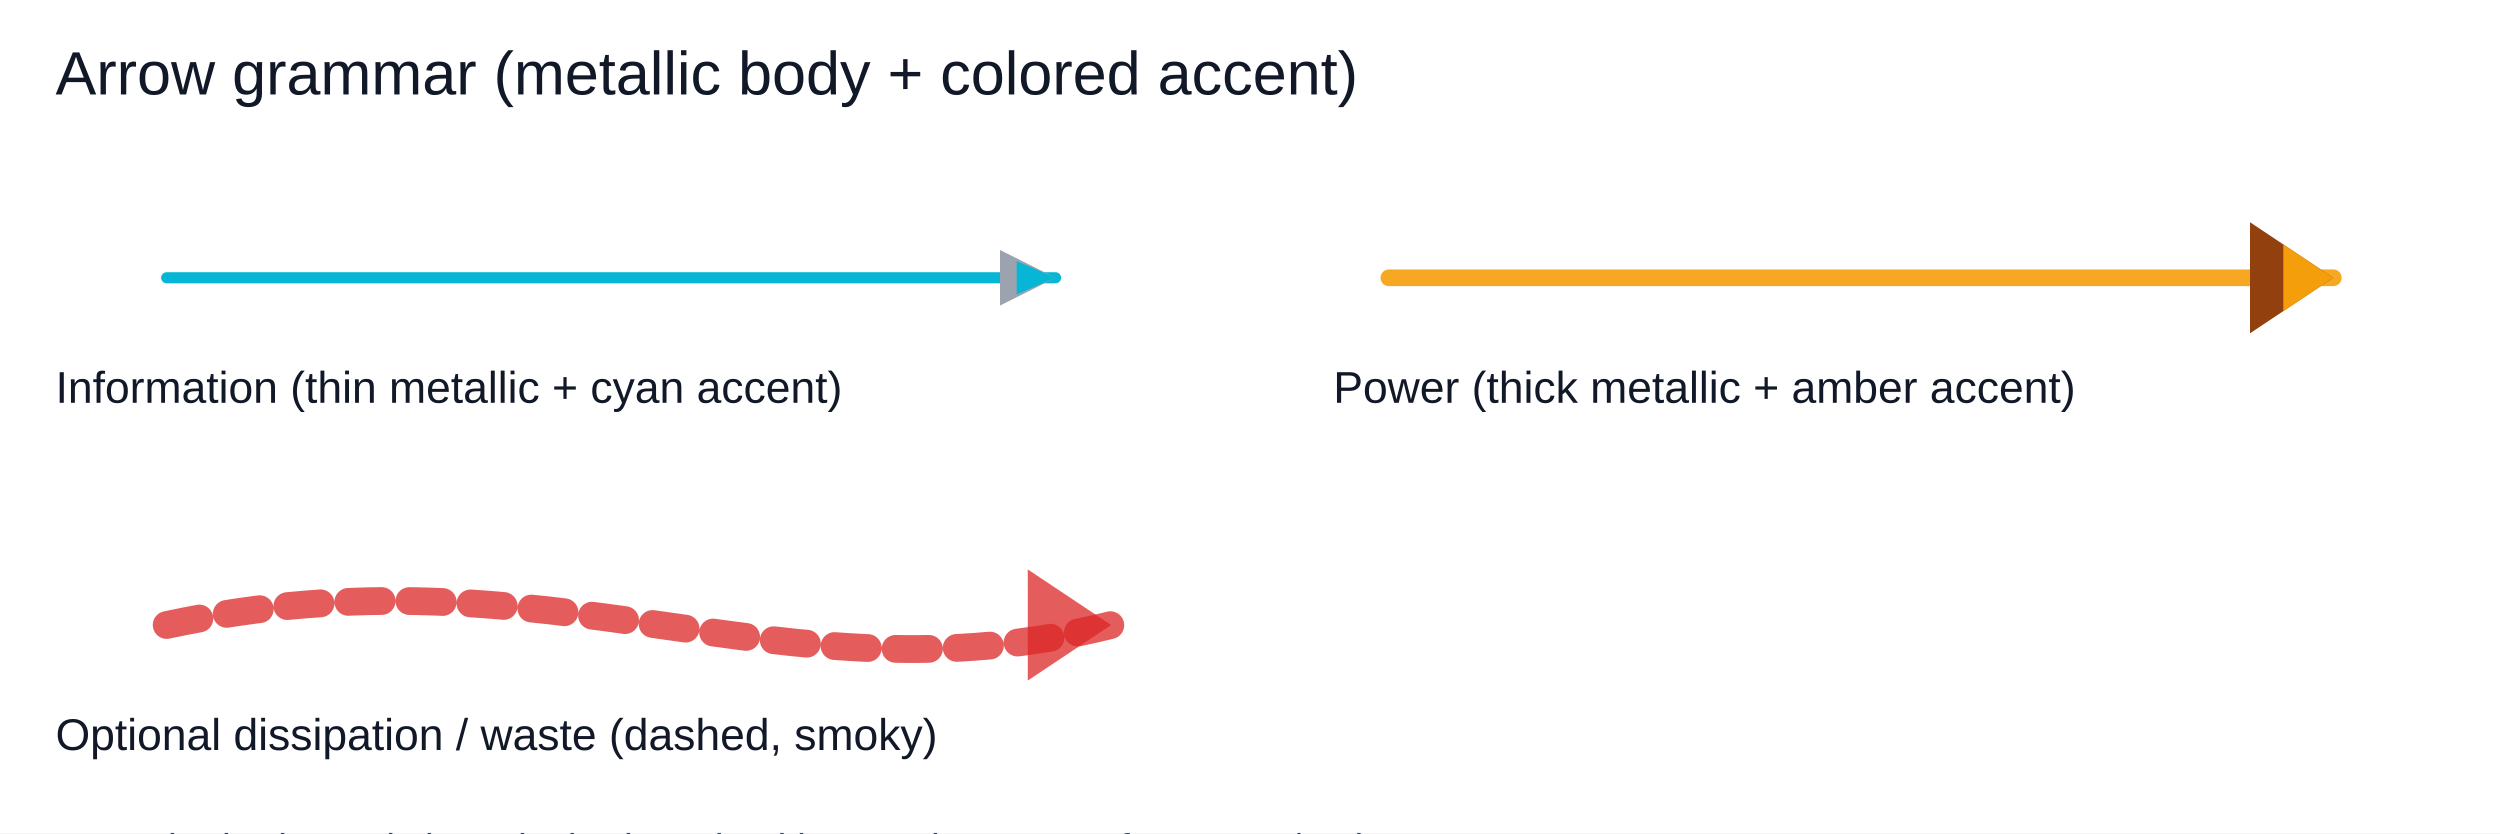
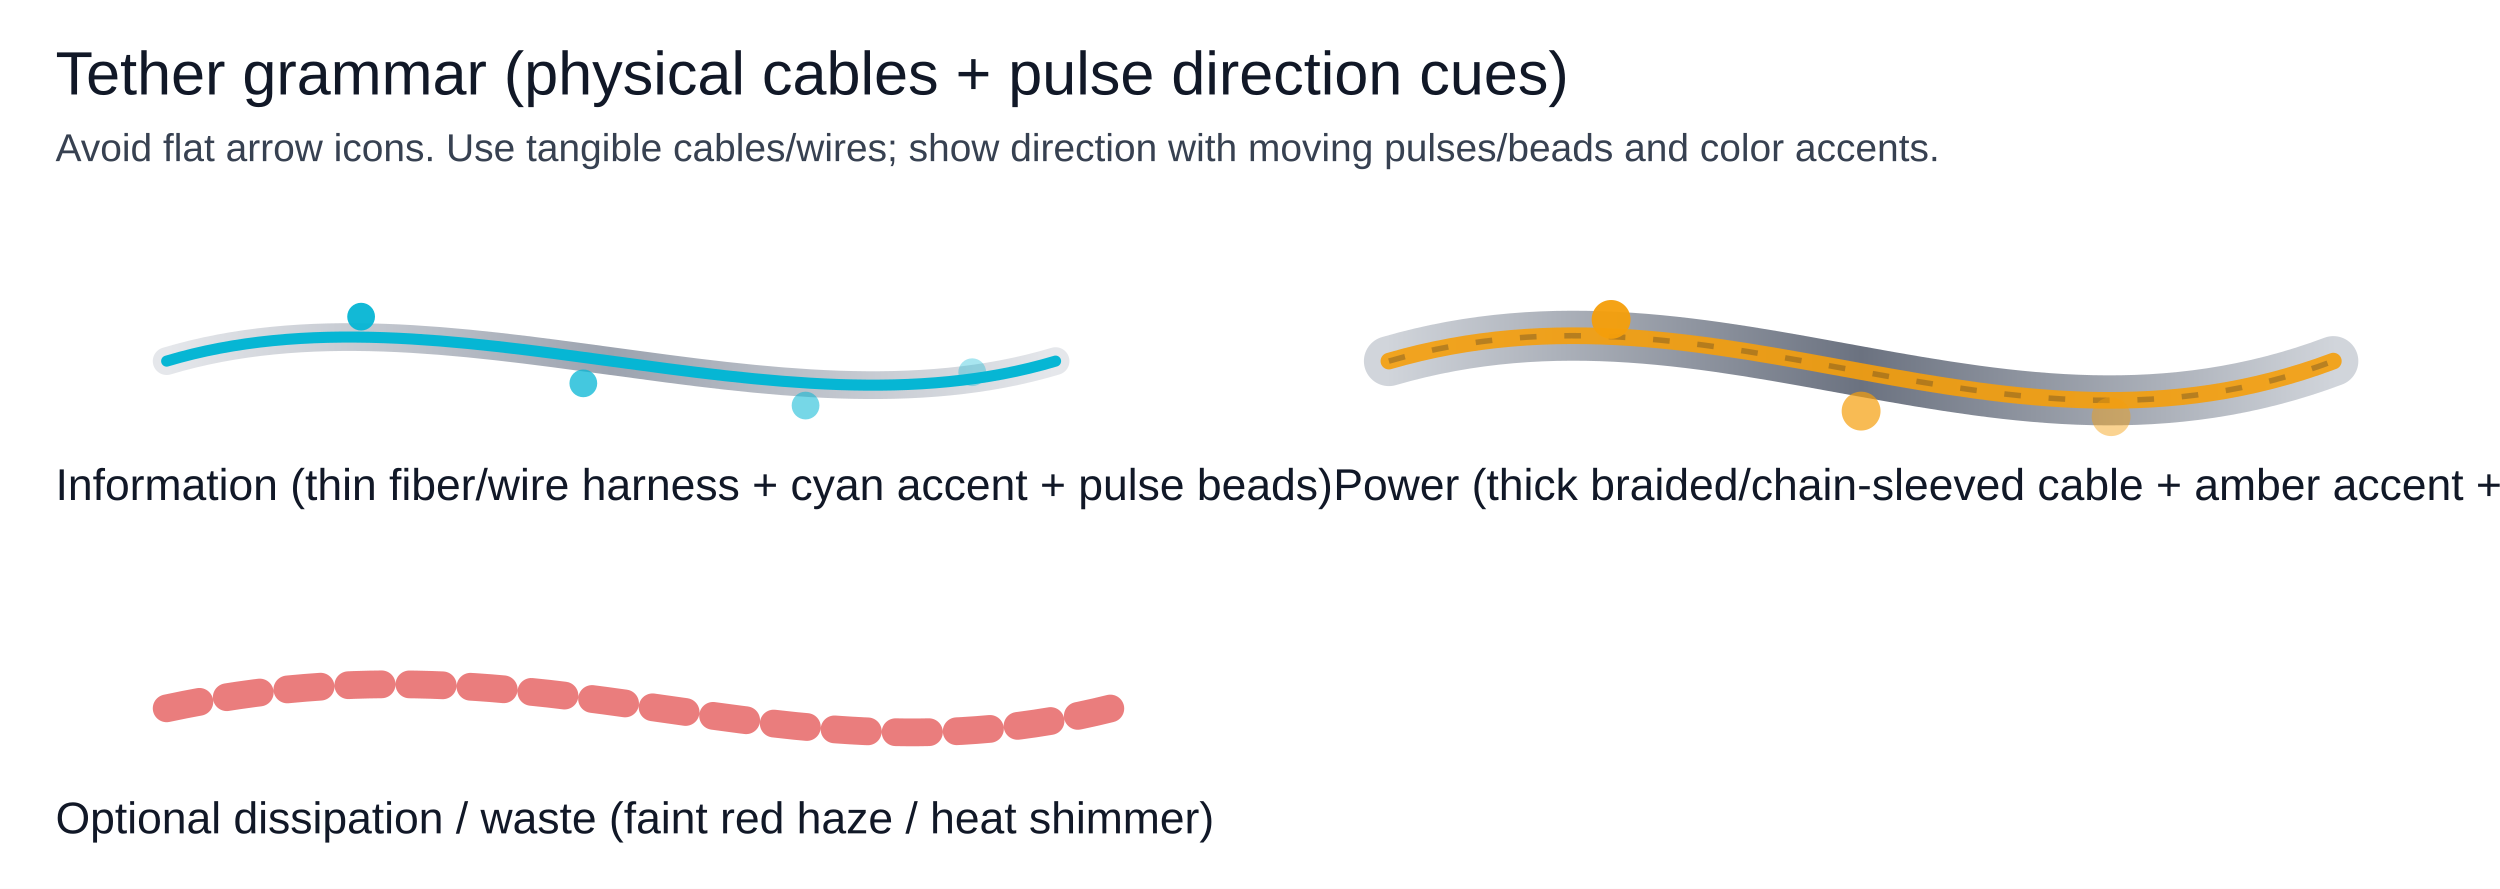
- <svg xmlns="http://www.w3.org/2000/svg" width="900" height="300" viewBox="0 0 900 300">
+ <svg xmlns="http://www.w3.org/2000/svg" width="900" height="320" viewBox="0 0 900 320">
  <defs>
-     <linearGradient id="steel" x1="0" x2="1" y1="0" y2="0">
+     <linearGradient id="sheath" x1="0" x2="1" y1="0" y2="0">
      <stop offset="0" stop-color="#e5e7eb" />
      <stop offset="0.5" stop-color="#9ca3af" />
      <stop offset="1" stop-color="#e5e7eb" />
    </linearGradient>
-     <linearGradient id="copper" x1="0" x2="1" y1="0" y2="0">
-       <stop offset="0" stop-color="#fcd34d" />
-       <stop offset="0.5" stop-color="#b45309" />
-       <stop offset="1" stop-color="#fcd34d" />
+     <linearGradient id="powerSheath" x1="0" x2="1" y1="0" y2="0">
+       <stop offset="0" stop-color="#d1d5db" />
+       <stop offset="0.5" stop-color="#6b7280" />
+       <stop offset="1" stop-color="#d1d5db" />
    </linearGradient>
  </defs>
-   <rect width="900" height="300" fill="#ffffff" />
-   <text x="20" y="34" font-family="Arial" font-size="22" fill="#111827">Arrow grammar (metallic body + colored accent)</text>
-   <g transform="translate(20,60)" font-family="Arial" font-size="16" fill="#111827">
-     <path d="M40,40 L360,40" stroke="url(#steel)" stroke-width="10" fill="none" stroke-linecap="round" />
-     <path d="M40,40 L360,40" stroke="#06b6d4" stroke-width="4" fill="none" stroke-linecap="round" />
-     <polygon points="360,40 340,30 340,50" fill="#9ca3af" />
-     <polygon points="360,40 346,34 346,46" fill="#06b6d4" />
-     <text x="0" y="85">Information (thin metallic + cyan accent)</text>
-     <path d="M480,40 L820,40" stroke="url(#copper)" stroke-width="18" fill="none" stroke-linecap="round" />
-     <path d="M480,40 L820,40" stroke="#f59e0b" stroke-width="6" fill="none" stroke-linecap="round" opacity="0.9" />
-     <polygon points="820,40 790,20 790,60" fill="#92400e" />
-     <polygon points="820,40 802,28 802,52" fill="#f59e0b" />
-     <text x="460" y="85">Power (thick metallic + amber accent)</text>
-     <path d="M40,165 C180,135 260,195 380,165" stroke="#dc2626" stroke-width="10" fill="none" stroke-dasharray="12,10" stroke-linecap="round" opacity="0.75" />
-     <polygon points="380,165 350,145 350,185" fill="#dc2626" opacity="0.75" />
-     <text x="0" y="210">Optional dissipation / waste (dashed, smoky)</text>
-     <text x="0" y="250" font-size="14" fill="#374151">
-       Keep the body “real” (metal, shadow, depth). Meaning comes from cyan/amber accents.
-     </text>
+   <rect width="900" height="320" fill="#ffffff" />
+   <text x="20" y="34" font-family="Arial" font-size="22" fill="#111827">Tether grammar (physical cables + pulse direction cues)</text>
+   <text x="20" y="58" font-family="Arial" font-size="14" fill="#374151">Avoid flat arrow icons. Use tangible cables/wires; show direction with moving pulses/beads and color accents.</text>
+   <g transform="translate(20,90)" font-family="Arial" font-size="16" fill="#111827">
+     <path d="M40,40 C140,10 260,70 360,40" stroke="url(#sheath)" stroke-width="10" fill="none" stroke-linecap="round" />
+     <path d="M40,40 C140,10 260,70 360,40" stroke="#06b6d4" stroke-width="4" fill="none" stroke-linecap="round" />
+     <circle cx="110" cy="24" r="5" fill="#06b6d4" opacity="0.95" />
+     <circle cx="190" cy="48" r="5" fill="#06b6d4" opacity="0.75" />
+     <circle cx="270" cy="56" r="5" fill="#06b6d4" opacity="0.55" />
+     <circle cx="330" cy="44" r="5" fill="#06b6d4" opacity="0.35" />
+     <text x="0" y="90">Information (thin fiber/wire harness + cyan accent + pulse beads)</text>
+     <path d="M480,40 C600,5 700,85 820,40" stroke="url(#powerSheath)" stroke-width="18" fill="none" stroke-linecap="round" />
+     <path d="M480,40 C600,5 700,85 820,40" stroke="#f59e0b" stroke-width="6" fill="none" stroke-linecap="round" opacity="0.9" />
+     <path d="M480,40 C600,5 700,85 820,40" stroke="#111827" stroke-width="2" fill="none" stroke-dasharray="6,10" opacity="0.25" />
+     <circle cx="560" cy="25" r="7" fill="#f59e0b" opacity="0.95" />
+     <circle cx="650" cy="58" r="7" fill="#f59e0b" opacity="0.7" />
+     <circle cx="740" cy="60" r="7" fill="#f59e0b" opacity="0.45" />
+     <text x="460" y="90">Power (thick braided/chain‑sleeved cable + amber accent + warm pulses)</text>
+     <path d="M40,165 C180,135 260,195 380,165" stroke="#dc2626" stroke-width="10" fill="none" stroke-dasharray="12,10" stroke-linecap="round" opacity="0.6" />
+     <text x="0" y="210">Optional dissipation / waste (faint red haze / heat shimmer)</text>
  </g>
</svg>
